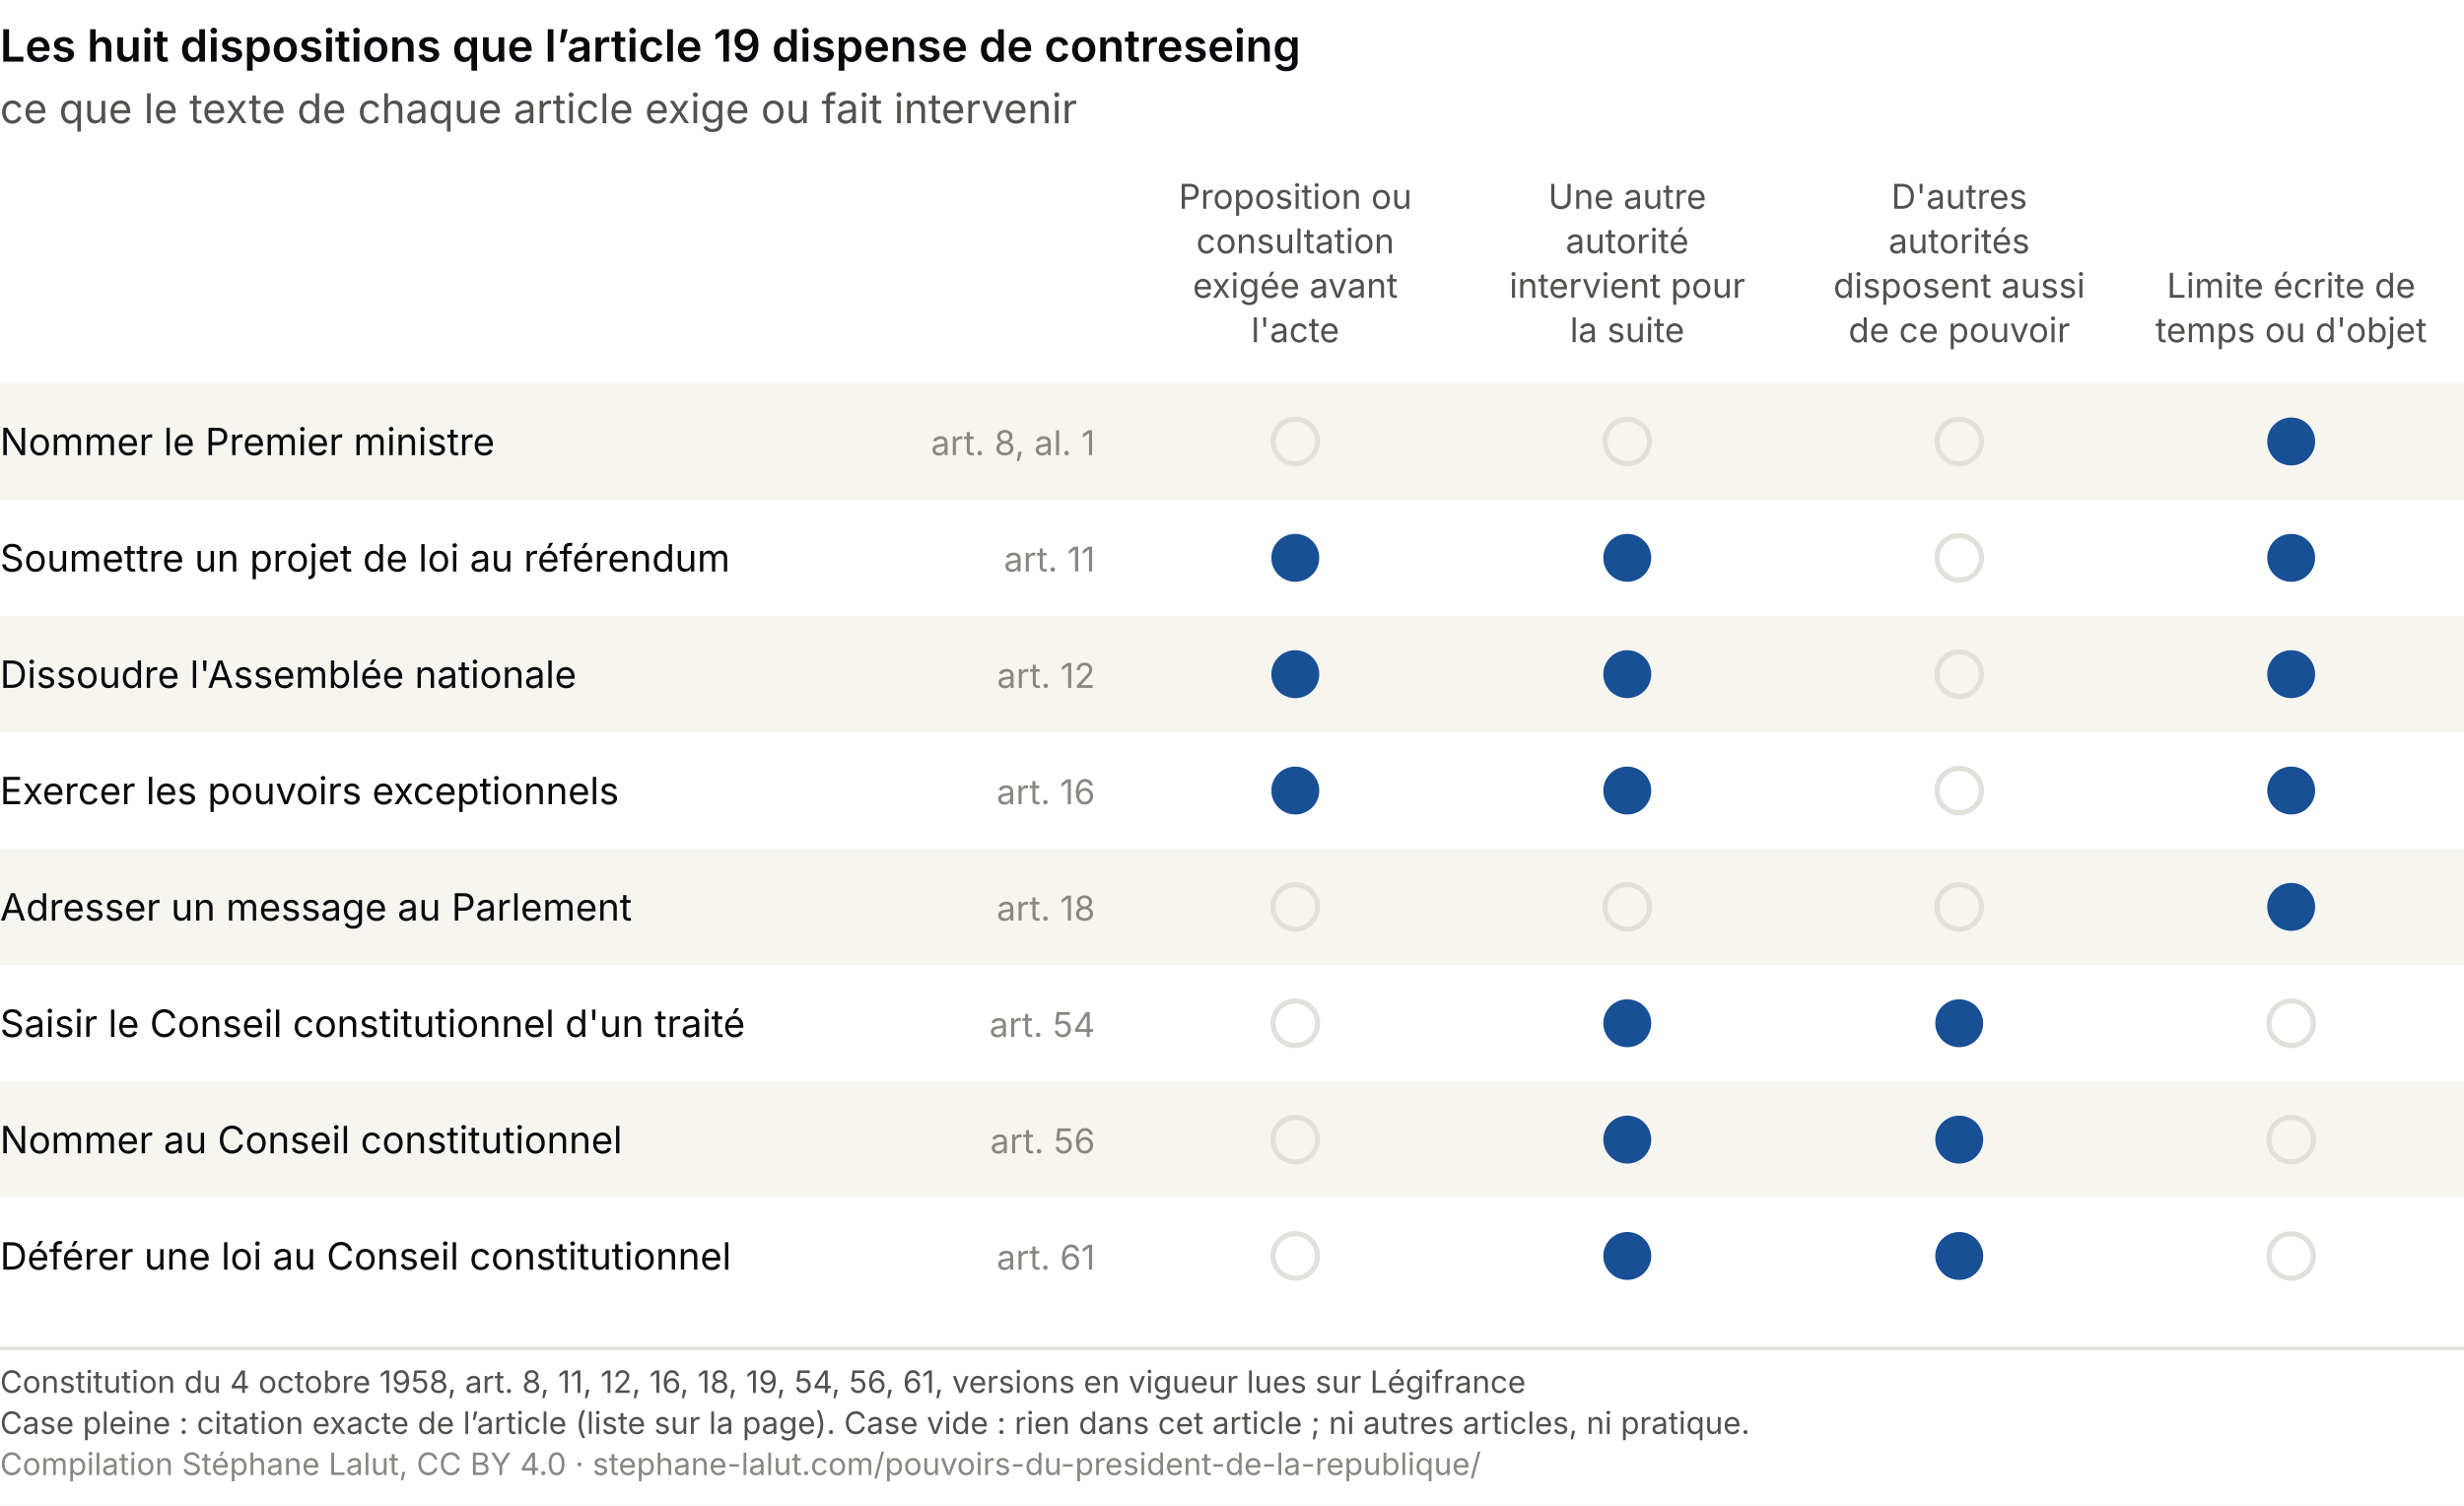
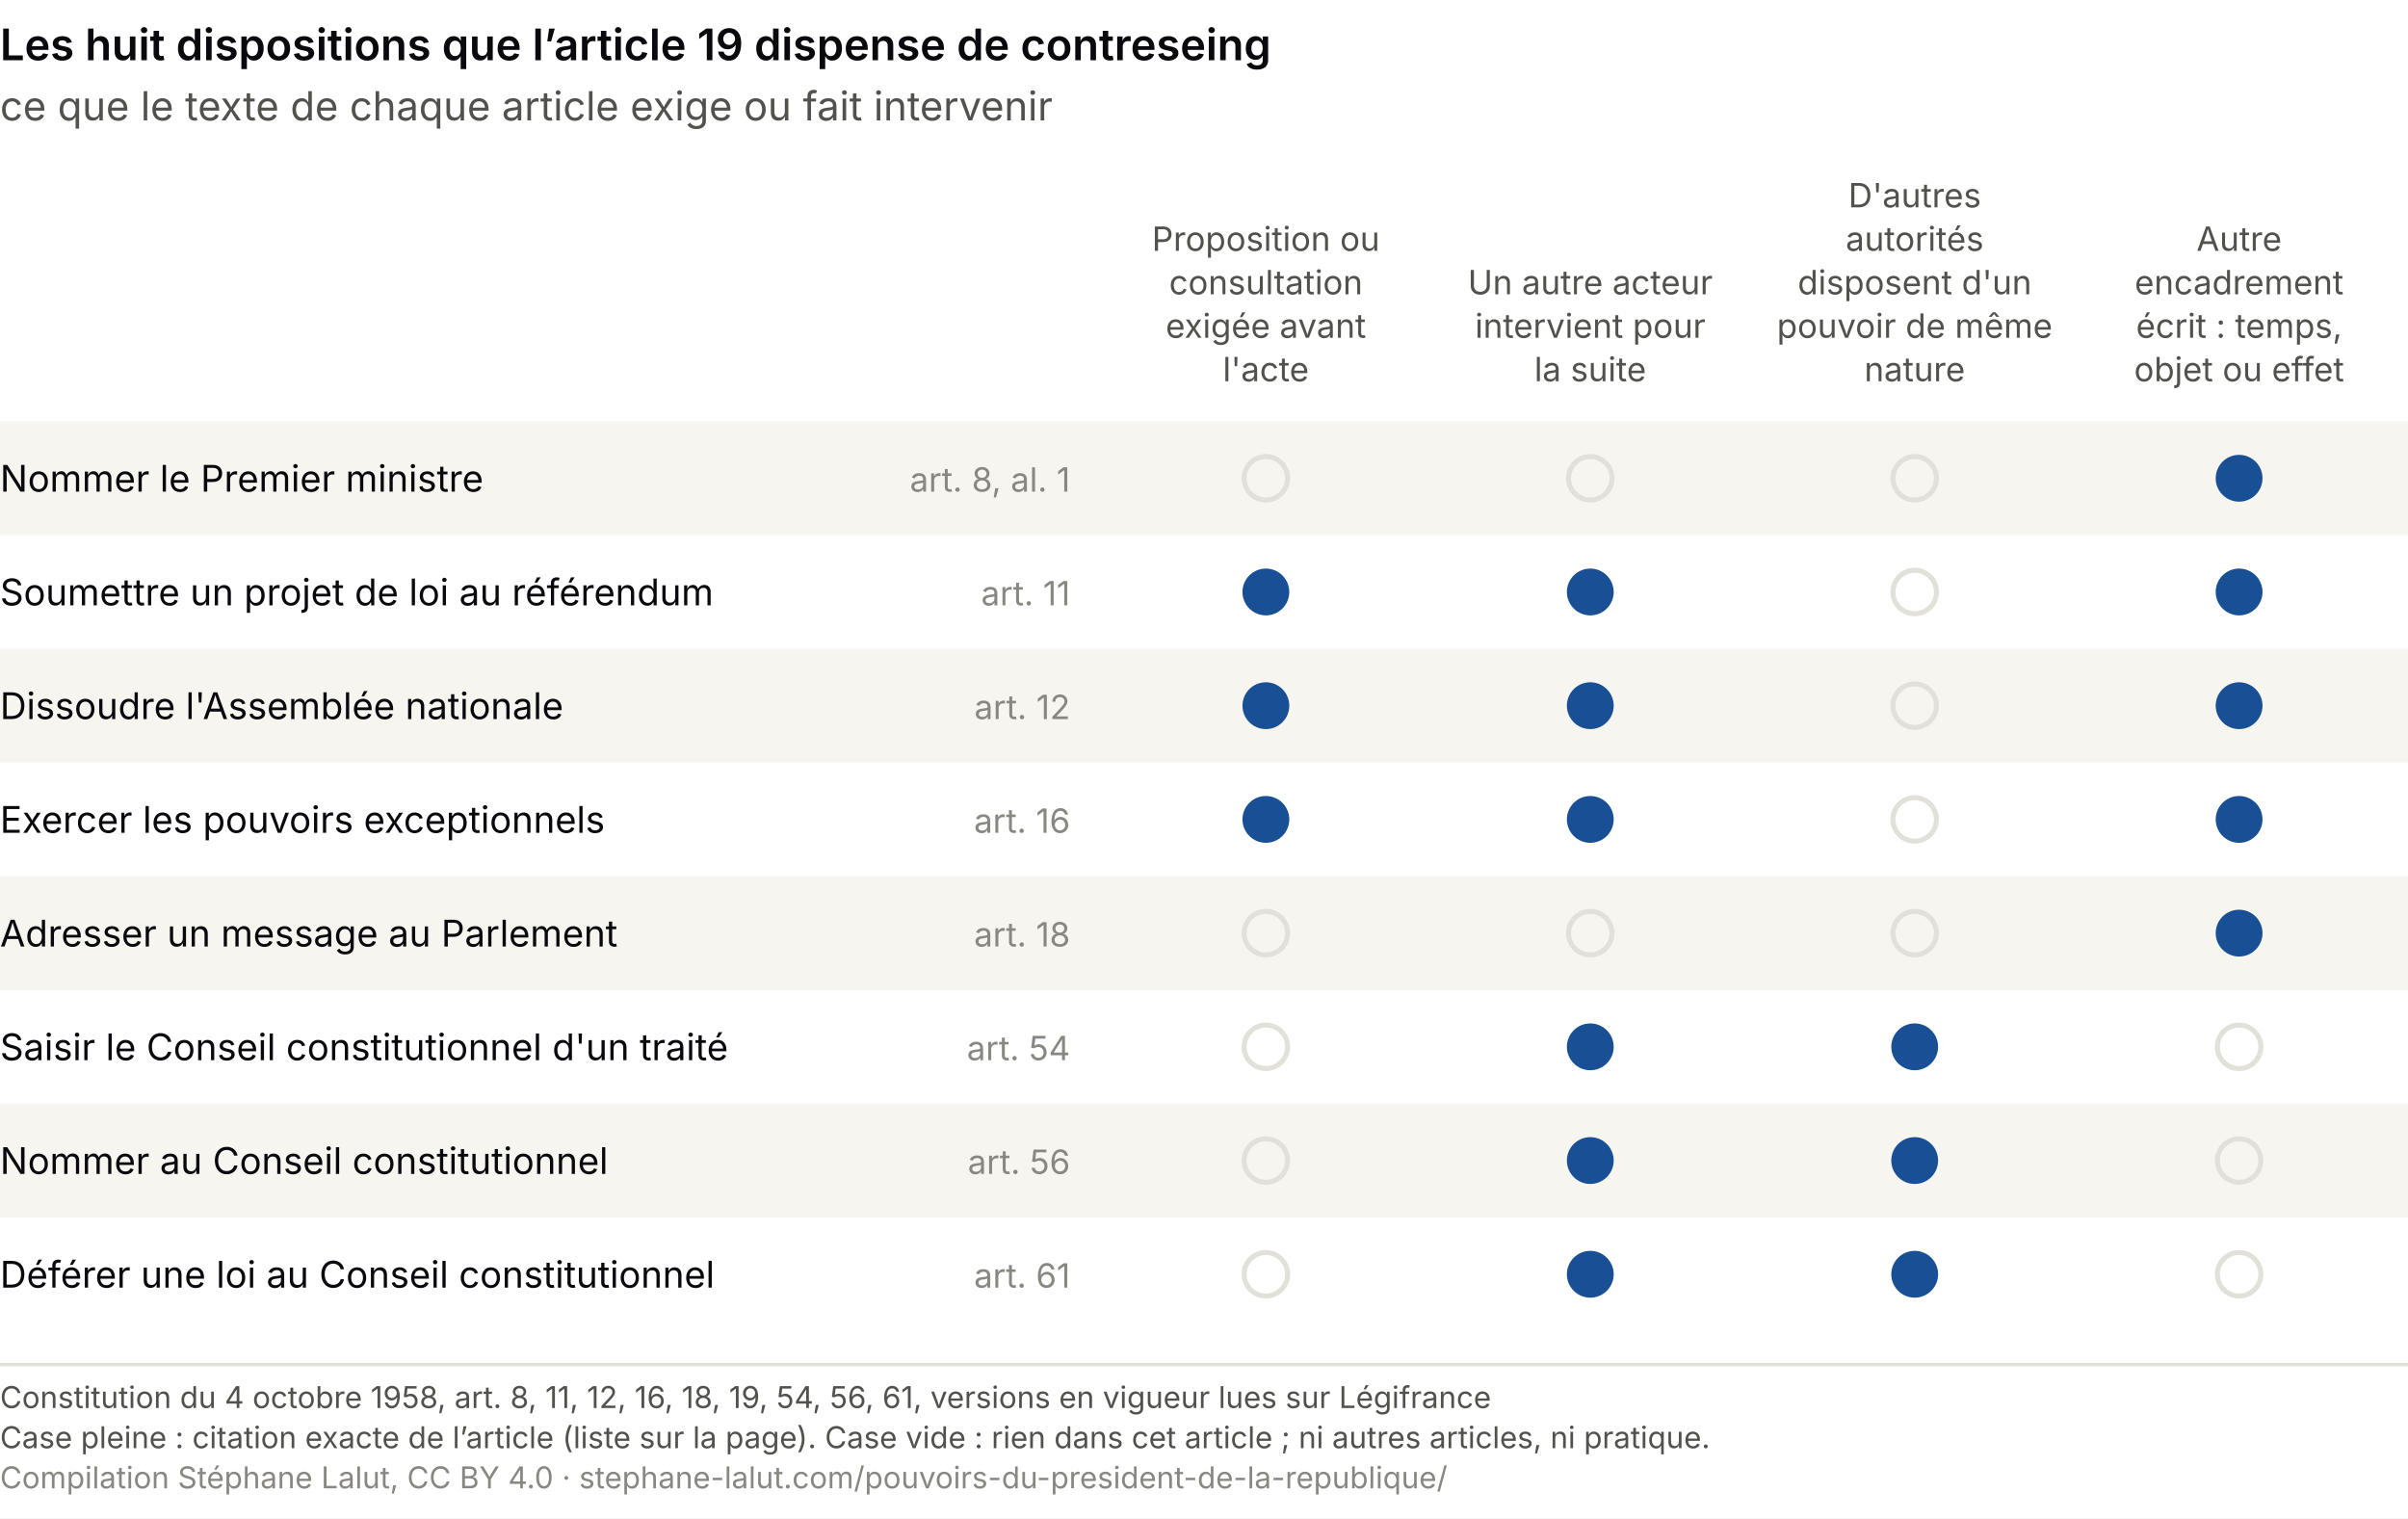
- <svg xmlns="http://www.w3.org/2000/svg" viewBox="0 0 720 440" role="img" aria-labelledby="pv-t pv-d" font-family="system-ui, -apple-system, Segoe UI, sans-serif">
-   <rect width="720" height="440" fill="#ffffff" />
+ <svg xmlns="http://www.w3.org/2000/svg" viewBox="0 0 720 454" role="img" aria-labelledby="pv-t pv-d" font-family="system-ui, -apple-system, Segoe UI, sans-serif">
+   <rect width="720" height="454" fill="#ffffff" />
  <text x="0.0" y="18.0" font-size="13" fill="#0A0A0E" text-anchor="start" font-weight="600">Les huit dispositions que l’article 19 dispense de contreseing</text>
  <text x="0.0" y="36.0" font-size="12" fill="#52514e" text-anchor="start">ce que le texte de chaque article exige ou fait intervenir</text>
-   <text x="378.5" y="61.0" font-size="10" fill="#52514e" text-anchor="middle">Proposition ou</text>
-   <text x="378.5" y="74.0" font-size="10" fill="#52514e" text-anchor="middle">consultation</text>
-   <text x="378.5" y="87.0" font-size="10" fill="#52514e" text-anchor="middle">exigée avant</text>
-   <text x="378.5" y="100.0" font-size="10" fill="#52514e" text-anchor="middle">l'acte</text>
-   <text x="475.5" y="61.0" font-size="10" fill="#52514e" text-anchor="middle">Une autre</text>
-   <text x="475.5" y="74.0" font-size="10" fill="#52514e" text-anchor="middle">autorité</text>
-   <text x="475.5" y="87.0" font-size="10" fill="#52514e" text-anchor="middle">intervient pour</text>
-   <text x="475.5" y="100.0" font-size="10" fill="#52514e" text-anchor="middle">la suite</text>
-   <text x="572.5" y="61.0" font-size="10" fill="#52514e" text-anchor="middle">D'autres</text>
-   <text x="572.5" y="74.0" font-size="10" fill="#52514e" text-anchor="middle">autorités</text>
-   <text x="572.5" y="87.0" font-size="10" fill="#52514e" text-anchor="middle">disposent aussi</text>
-   <text x="572.5" y="100.0" font-size="10" fill="#52514e" text-anchor="middle">de ce pouvoir</text>
-   <text x="669.5" y="87.0" font-size="10" fill="#52514e" text-anchor="middle">Limite écrite de</text>
-   <text x="669.5" y="100.0" font-size="10" fill="#52514e" text-anchor="middle">temps ou d'objet</text>
-   <rect x="0" y="112.0" width="720" height="34" fill="#f7f5f0" />
-   <text x="0.0" y="133.0" font-size="11" fill="#0A0A0E" text-anchor="start">Nommer le Premier ministre</text>
-   <text x="320.0" y="133.0" font-size="10" fill="#898781" text-anchor="end">art. 8, al. 1</text>
-   <circle cx="378.5" cy="129.0" r="6.5" fill="none" stroke="#e1e0d9" stroke-width="1.5" />
-   <circle cx="475.5" cy="129.0" r="6.5" fill="none" stroke="#e1e0d9" stroke-width="1.5" />
-   <circle cx="572.5" cy="129.0" r="6.5" fill="none" stroke="#e1e0d9" stroke-width="1.5" />
-   <circle cx="669.5" cy="129.0" r="7" fill="#184f95" />
-   <text x="0.0" y="167.0" font-size="11" fill="#0A0A0E" text-anchor="start">Soumettre un projet de loi au référendum</text>
-   <text x="320.0" y="167.0" font-size="10" fill="#898781" text-anchor="end">art. 11</text>
-   <circle cx="378.5" cy="163.0" r="7" fill="#184f95" />
-   <circle cx="475.5" cy="163.0" r="7" fill="#184f95" />
-   <circle cx="572.5" cy="163.0" r="6.5" fill="none" stroke="#e1e0d9" stroke-width="1.5" />
-   <circle cx="669.5" cy="163.0" r="7" fill="#184f95" />
-   <rect x="0" y="180.0" width="720" height="34" fill="#f7f5f0" />
-   <text x="0.0" y="201.0" font-size="11" fill="#0A0A0E" text-anchor="start">Dissoudre l'Assemblée nationale</text>
-   <text x="320.0" y="201.0" font-size="10" fill="#898781" text-anchor="end">art. 12</text>
-   <circle cx="378.5" cy="197.0" r="7" fill="#184f95" />
-   <circle cx="475.5" cy="197.0" r="7" fill="#184f95" />
-   <circle cx="572.5" cy="197.0" r="6.5" fill="none" stroke="#e1e0d9" stroke-width="1.5" />
-   <circle cx="669.5" cy="197.0" r="7" fill="#184f95" />
-   <text x="0.0" y="235.0" font-size="11" fill="#0A0A0E" text-anchor="start">Exercer les pouvoirs exceptionnels</text>
-   <text x="320.0" y="235.0" font-size="10" fill="#898781" text-anchor="end">art. 16</text>
-   <circle cx="378.5" cy="231.0" r="7" fill="#184f95" />
-   <circle cx="475.5" cy="231.0" r="7" fill="#184f95" />
-   <circle cx="572.5" cy="231.0" r="6.5" fill="none" stroke="#e1e0d9" stroke-width="1.5" />
-   <circle cx="669.5" cy="231.0" r="7" fill="#184f95" />
-   <rect x="0" y="248.0" width="720" height="34" fill="#f7f5f0" />
-   <text x="0.0" y="269.0" font-size="11" fill="#0A0A0E" text-anchor="start">Adresser un message au Parlement</text>
-   <text x="320.0" y="269.0" font-size="10" fill="#898781" text-anchor="end">art. 18</text>
-   <circle cx="378.5" cy="265.0" r="6.5" fill="none" stroke="#e1e0d9" stroke-width="1.5" />
-   <circle cx="475.5" cy="265.0" r="6.5" fill="none" stroke="#e1e0d9" stroke-width="1.5" />
-   <circle cx="572.5" cy="265.0" r="6.5" fill="none" stroke="#e1e0d9" stroke-width="1.5" />
-   <circle cx="669.5" cy="265.0" r="7" fill="#184f95" />
-   <text x="0.0" y="303.0" font-size="11" fill="#0A0A0E" text-anchor="start">Saisir le Conseil constitutionnel d'un traité</text>
-   <text x="320.0" y="303.0" font-size="10" fill="#898781" text-anchor="end">art. 54</text>
-   <circle cx="378.5" cy="299.0" r="6.5" fill="none" stroke="#e1e0d9" stroke-width="1.5" />
-   <circle cx="475.5" cy="299.0" r="7" fill="#184f95" />
-   <circle cx="572.5" cy="299.0" r="7" fill="#184f95" />
-   <circle cx="669.5" cy="299.0" r="6.5" fill="none" stroke="#e1e0d9" stroke-width="1.5" />
-   <rect x="0" y="316.0" width="720" height="34" fill="#f7f5f0" />
-   <text x="0.0" y="337.0" font-size="11" fill="#0A0A0E" text-anchor="start">Nommer au Conseil constitutionnel</text>
-   <text x="320.0" y="337.0" font-size="10" fill="#898781" text-anchor="end">art. 56</text>
-   <circle cx="378.5" cy="333.0" r="6.5" fill="none" stroke="#e1e0d9" stroke-width="1.5" />
-   <circle cx="475.5" cy="333.0" r="7" fill="#184f95" />
-   <circle cx="572.5" cy="333.0" r="7" fill="#184f95" />
-   <circle cx="669.5" cy="333.0" r="6.5" fill="none" stroke="#e1e0d9" stroke-width="1.5" />
-   <text x="0.0" y="371.0" font-size="11" fill="#0A0A0E" text-anchor="start">Déférer une loi au Conseil constitutionnel</text>
-   <text x="320.0" y="371.0" font-size="10" fill="#898781" text-anchor="end">art. 61</text>
-   <circle cx="378.5" cy="367.0" r="6.5" fill="none" stroke="#e1e0d9" stroke-width="1.5" />
-   <circle cx="475.5" cy="367.0" r="7" fill="#184f95" />
-   <circle cx="572.5" cy="367.0" r="7" fill="#184f95" />
-   <circle cx="669.5" cy="367.0" r="6.5" fill="none" stroke="#e1e0d9" stroke-width="1.5" />
-   <line x1="0" y1="394.0" x2="720" y2="394.0" stroke="#e1e0d9" />
-   <text x="0" y="407.0" font-size="9" fill="#52514e">Constitution du 4 octobre 1958, art. 8, 11, 12, 16, 18, 19, 54, 56, 61, versions en vigueur lues sur Légifrance</text>
-   <text x="0" y="419.0" font-size="9" fill="#52514e">Case pleine : citation exacte de l’article (liste sur la page). Case vide : rien dans cet article ; ni autres articles, ni pratique.</text>
-   <text x="0" y="431.0" font-size="9" fill="#898781">Compilation Stéphane Lalut, CC BY 4.0 · stephane-lalut.com/pouvoirs-du-president-de-la-republique/</text>
+   <text x="378.5" y="75.0" font-size="10" fill="#52514e" text-anchor="middle">Proposition ou</text>
+   <text x="378.5" y="88.0" font-size="10" fill="#52514e" text-anchor="middle">consultation</text>
+   <text x="378.5" y="101.0" font-size="10" fill="#52514e" text-anchor="middle">exigée avant</text>
+   <text x="378.5" y="114.0" font-size="10" fill="#52514e" text-anchor="middle">l'acte</text>
+   <text x="475.5" y="88.0" font-size="10" fill="#52514e" text-anchor="middle">Un autre acteur</text>
+   <text x="475.5" y="101.0" font-size="10" fill="#52514e" text-anchor="middle">intervient pour</text>
+   <text x="475.5" y="114.0" font-size="10" fill="#52514e" text-anchor="middle">la suite</text>
+   <text x="572.5" y="62.0" font-size="10" fill="#52514e" text-anchor="middle">D'autres</text>
+   <text x="572.5" y="75.0" font-size="10" fill="#52514e" text-anchor="middle">autorités</text>
+   <text x="572.5" y="88.0" font-size="10" fill="#52514e" text-anchor="middle">disposent d'un</text>
+   <text x="572.5" y="101.0" font-size="10" fill="#52514e" text-anchor="middle">pouvoir de même</text>
+   <text x="572.5" y="114.0" font-size="10" fill="#52514e" text-anchor="middle">nature</text>
+   <text x="669.5" y="75.0" font-size="10" fill="#52514e" text-anchor="middle">Autre</text>
+   <text x="669.5" y="88.0" font-size="10" fill="#52514e" text-anchor="middle">encadrement</text>
+   <text x="669.5" y="101.0" font-size="10" fill="#52514e" text-anchor="middle">écrit : temps,</text>
+   <text x="669.5" y="114.0" font-size="10" fill="#52514e" text-anchor="middle">objet ou effet</text>
+   <rect x="0" y="126.0" width="720" height="34" fill="#f7f5f0" />
+   <text x="0.0" y="147.0" font-size="11" fill="#0A0A0E" text-anchor="start">Nommer le Premier ministre</text>
+   <text x="320.0" y="147.0" font-size="10" fill="#898781" text-anchor="end">art. 8, al. 1</text>
+   <circle cx="378.5" cy="143.0" r="6.5" fill="none" stroke="#e1e0d9" stroke-width="1.5" />
+   <circle cx="475.5" cy="143.0" r="6.5" fill="none" stroke="#e1e0d9" stroke-width="1.5" />
+   <circle cx="572.5" cy="143.0" r="6.5" fill="none" stroke="#e1e0d9" stroke-width="1.5" />
+   <circle cx="669.5" cy="143.0" r="7" fill="#184f95" />
+   <text x="0.0" y="181.0" font-size="11" fill="#0A0A0E" text-anchor="start">Soumettre un projet de loi au référendum</text>
+   <text x="320.0" y="181.0" font-size="10" fill="#898781" text-anchor="end">art. 11</text>
+   <circle cx="378.5" cy="177.0" r="7" fill="#184f95" />
+   <circle cx="475.5" cy="177.0" r="7" fill="#184f95" />
+   <circle cx="572.5" cy="177.0" r="6.5" fill="none" stroke="#e1e0d9" stroke-width="1.5" />
+   <circle cx="669.5" cy="177.0" r="7" fill="#184f95" />
+   <rect x="0" y="194.0" width="720" height="34" fill="#f7f5f0" />
+   <text x="0.0" y="215.0" font-size="11" fill="#0A0A0E" text-anchor="start">Dissoudre l'Assemblée nationale</text>
+   <text x="320.0" y="215.0" font-size="10" fill="#898781" text-anchor="end">art. 12</text>
+   <circle cx="378.5" cy="211.0" r="7" fill="#184f95" />
+   <circle cx="475.5" cy="211.0" r="7" fill="#184f95" />
+   <circle cx="572.5" cy="211.0" r="6.5" fill="none" stroke="#e1e0d9" stroke-width="1.5" />
+   <circle cx="669.5" cy="211.0" r="7" fill="#184f95" />
+   <text x="0.0" y="249.0" font-size="11" fill="#0A0A0E" text-anchor="start">Exercer les pouvoirs exceptionnels</text>
+   <text x="320.0" y="249.0" font-size="10" fill="#898781" text-anchor="end">art. 16</text>
+   <circle cx="378.5" cy="245.0" r="7" fill="#184f95" />
+   <circle cx="475.5" cy="245.0" r="7" fill="#184f95" />
+   <circle cx="572.5" cy="245.0" r="6.5" fill="none" stroke="#e1e0d9" stroke-width="1.5" />
+   <circle cx="669.5" cy="245.0" r="7" fill="#184f95" />
+   <rect x="0" y="262.0" width="720" height="34" fill="#f7f5f0" />
+   <text x="0.0" y="283.0" font-size="11" fill="#0A0A0E" text-anchor="start">Adresser un message au Parlement</text>
+   <text x="320.0" y="283.0" font-size="10" fill="#898781" text-anchor="end">art. 18</text>
+   <circle cx="378.5" cy="279.0" r="6.5" fill="none" stroke="#e1e0d9" stroke-width="1.5" />
+   <circle cx="475.5" cy="279.0" r="6.5" fill="none" stroke="#e1e0d9" stroke-width="1.5" />
+   <circle cx="572.5" cy="279.0" r="6.5" fill="none" stroke="#e1e0d9" stroke-width="1.5" />
+   <circle cx="669.5" cy="279.0" r="7" fill="#184f95" />
+   <text x="0.0" y="317.0" font-size="11" fill="#0A0A0E" text-anchor="start">Saisir le Conseil constitutionnel d'un traité</text>
+   <text x="320.0" y="317.0" font-size="10" fill="#898781" text-anchor="end">art. 54</text>
+   <circle cx="378.5" cy="313.0" r="6.5" fill="none" stroke="#e1e0d9" stroke-width="1.5" />
+   <circle cx="475.5" cy="313.0" r="7" fill="#184f95" />
+   <circle cx="572.5" cy="313.0" r="7" fill="#184f95" />
+   <circle cx="669.5" cy="313.0" r="6.5" fill="none" stroke="#e1e0d9" stroke-width="1.5" />
+   <rect x="0" y="330.0" width="720" height="34" fill="#f7f5f0" />
+   <text x="0.0" y="351.0" font-size="11" fill="#0A0A0E" text-anchor="start">Nommer au Conseil constitutionnel</text>
+   <text x="320.0" y="351.0" font-size="10" fill="#898781" text-anchor="end">art. 56</text>
+   <circle cx="378.5" cy="347.0" r="6.5" fill="none" stroke="#e1e0d9" stroke-width="1.5" />
+   <circle cx="475.5" cy="347.0" r="7" fill="#184f95" />
+   <circle cx="572.5" cy="347.0" r="7" fill="#184f95" />
+   <circle cx="669.5" cy="347.0" r="6.5" fill="none" stroke="#e1e0d9" stroke-width="1.5" />
+   <text x="0.0" y="385.0" font-size="11" fill="#0A0A0E" text-anchor="start">Déférer une loi au Conseil constitutionnel</text>
+   <text x="320.0" y="385.0" font-size="10" fill="#898781" text-anchor="end">art. 61</text>
+   <circle cx="378.5" cy="381.0" r="6.5" fill="none" stroke="#e1e0d9" stroke-width="1.5" />
+   <circle cx="475.5" cy="381.0" r="7" fill="#184f95" />
+   <circle cx="572.5" cy="381.0" r="7" fill="#184f95" />
+   <circle cx="669.5" cy="381.0" r="6.5" fill="none" stroke="#e1e0d9" stroke-width="1.5" />
+   <line x1="0" y1="408.0" x2="720" y2="408.0" stroke="#e1e0d9" />
+   <text x="0" y="421.0" font-size="9" fill="#52514e">Constitution du 4 octobre 1958, art. 8, 11, 12, 16, 18, 19, 54, 56, 61, versions en vigueur lues sur Légifrance</text>
+   <text x="0" y="433.0" font-size="9" fill="#52514e">Case pleine : citation exacte de l’article (liste sur la page). Case vide : rien dans cet article ; ni autres articles, ni pratique.</text>
+   <text x="0" y="445.0" font-size="9" fill="#898781">Compilation Stéphane Lalut, CC BY 4.0 · stephane-lalut.com/pouvoirs-du-president-de-la-republique/</text>
</svg>
